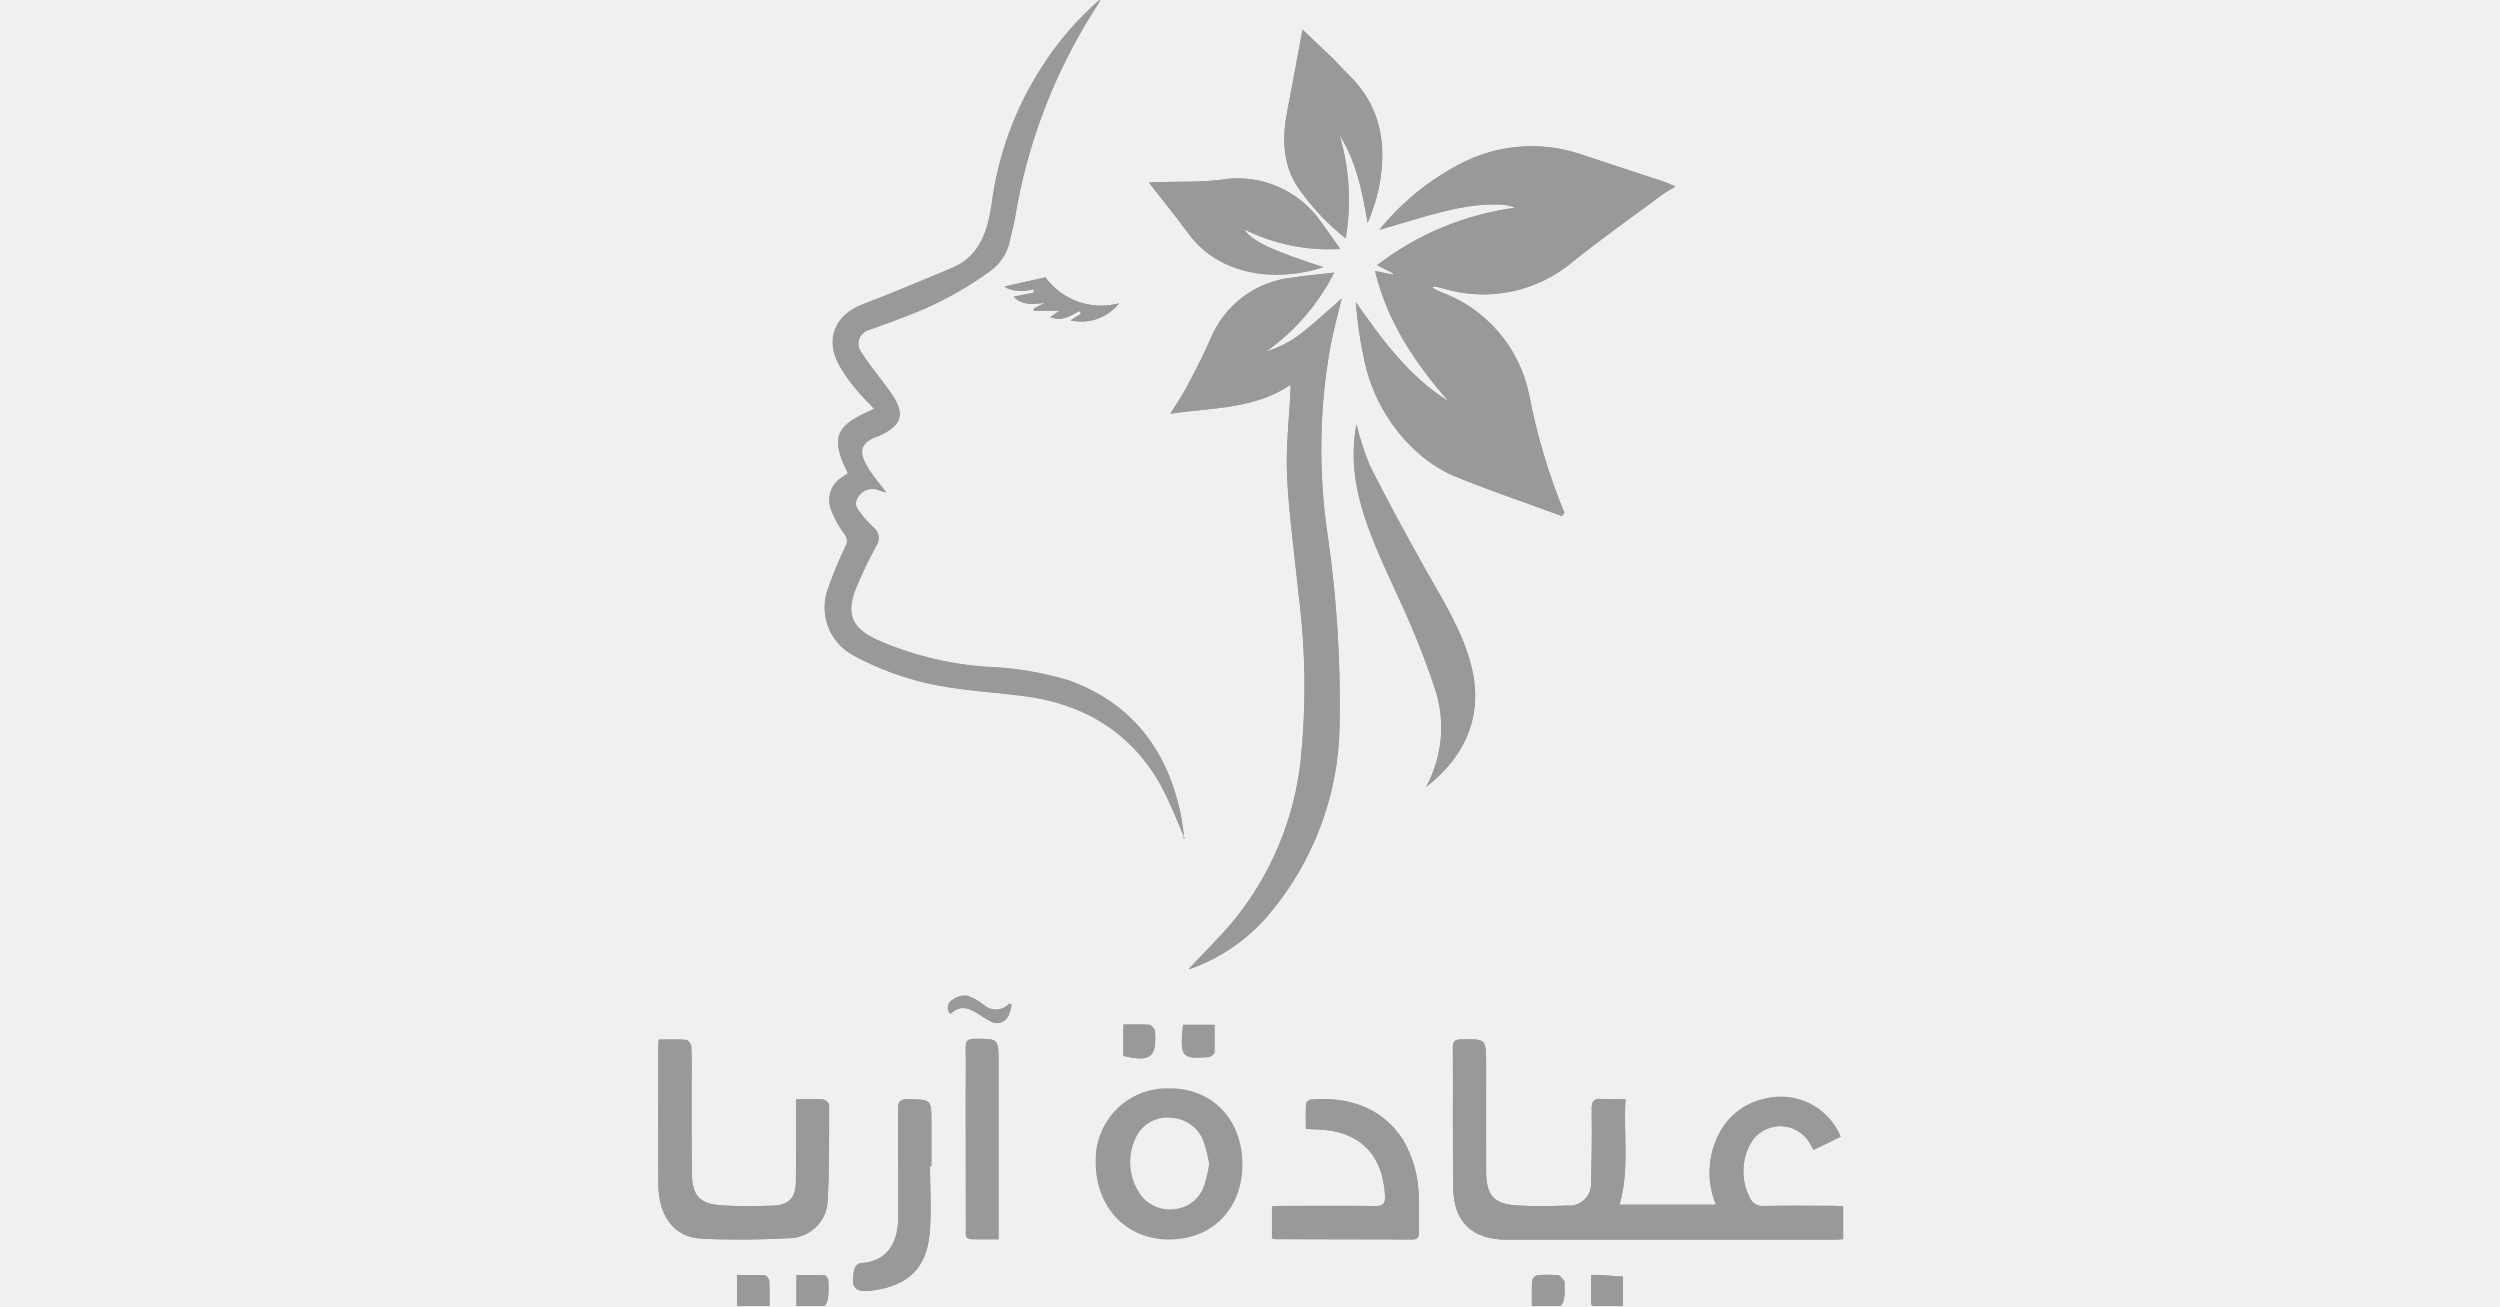
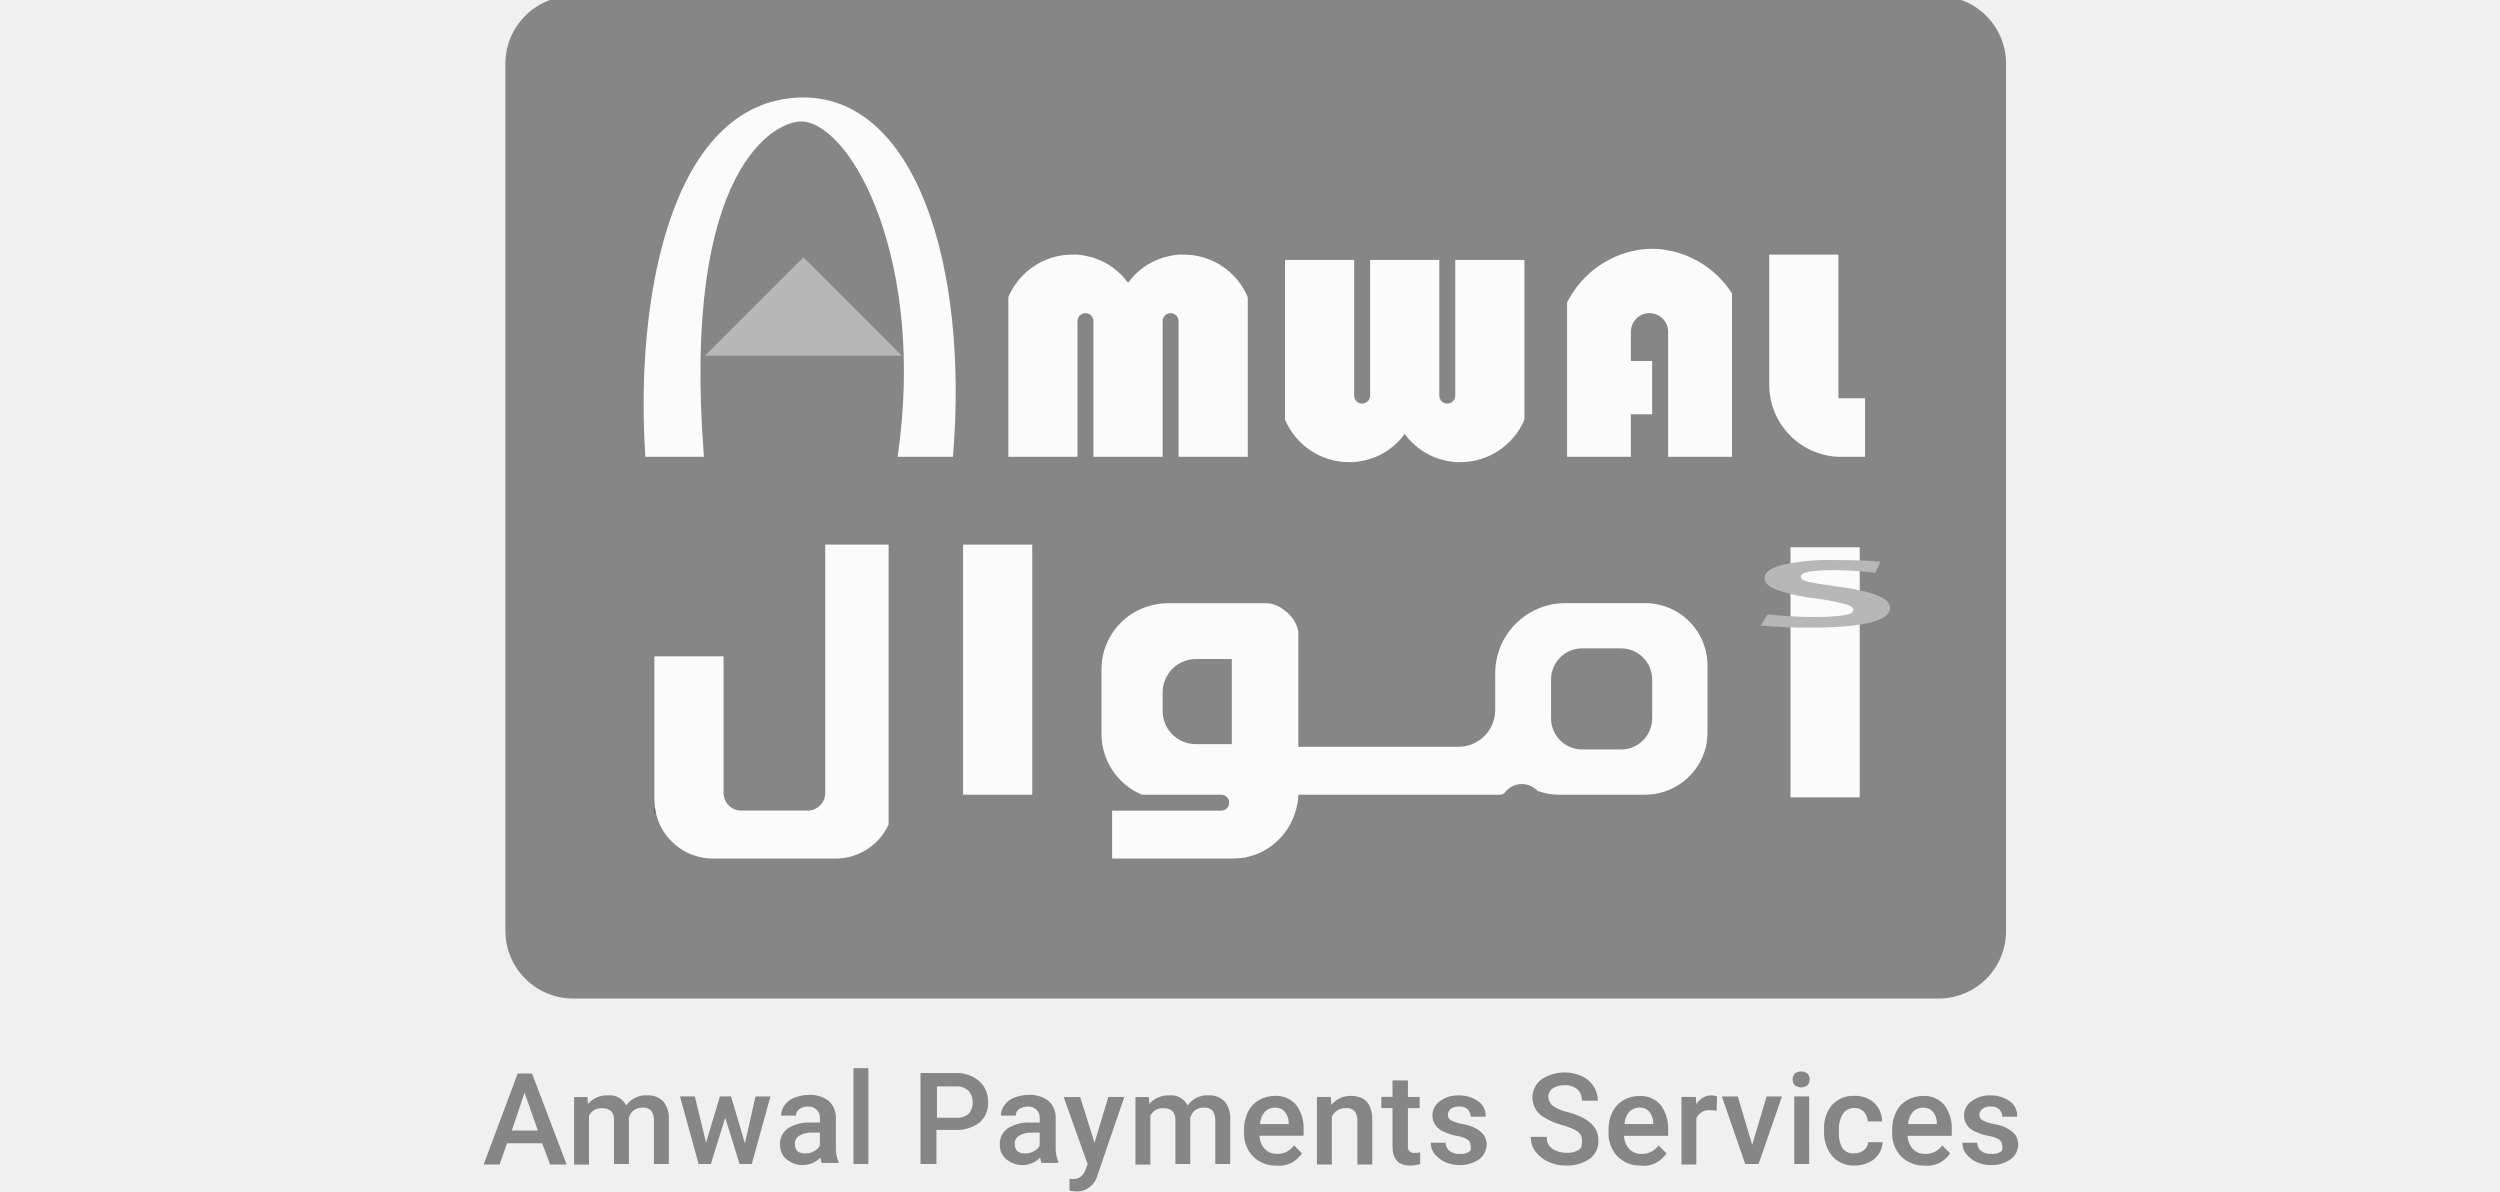
- <svg xmlns="http://www.w3.org/2000/svg" width="245" height="128" viewBox="0 0 245 128">
+ <svg xmlns="http://www.w3.org/2000/svg" width="300" height="143" viewBox="0 0 300 143">
  <defs>
    <clipPath id="clip-path">
-       <rect id="Rectangle_235" data-name="Rectangle 235" width="245" height="128" transform="translate(-0.445 0.133)" fill="#7c7c7c" />
+       <rect id="Rectangle_235" data-name="Rectangle 235" width="300" height="143" transform="translate(110 1440)" fill="#ccc" />
+     </clipPath>
+     <clipPath id="clip-path-2">
+       <rect id="Rectangle_241" data-name="Rectangle 241" width="273.711" height="143" transform="translate(-0.544 0.483)" fill="#ccc" />
    </clipPath>
  </defs>
-   <g id="Mask_Group_1" data-name="Mask Group 1" transform="translate(0.445 -0.133)" opacity="0.7" clip-path="url(#clip-path)">
-     <g id="Arya-logo" transform="translate(64.049 0)">
-       <g id="Group_363" data-name="Group 363" transform="translate(0 0)">
-         <path id="Path_1107" data-name="Path 1107" d="M106.025,54.416c.07-.1.155-.211.225-.309a57.984,57.984,0,0,1-3.444-11.541,13.628,13.628,0,0,0-8.87-10.177,5.131,5.131,0,0,1-.633-.365c.127-.056.169-.1.211-.1a6.856,6.856,0,0,1,.773.169,13.591,13.591,0,0,0,12.9-2.685c2.825-2.249,5.763-4.33,8.659-6.48.365-.267.773-.478,1.293-.8-.492-.211-.843-.38-1.195-.492q-4.048-1.349-8.1-2.671A15.057,15.057,0,0,0,95.89,19.99a25.14,25.14,0,0,0-7.759,6.382c2.221-.647,4.358-1.321,6.522-1.856,2.882-.717,5.9-.829,6.761-.3a28.283,28.283,0,0,0-13.509,5.623c.576.3,1.082.548,1.588.8-.014.042-.042.084-.056.127l-1.729-.365c1.209,5.032,3.95,9.039,7.2,12.778-3.894-2.432-6.508-6.016-9.081-9.713a38.3,38.3,0,0,0,.773,5.412,16.754,16.754,0,0,0,4.976,9.039A13.492,13.492,0,0,0,95.3,50.437C98.842,51.885,102.454,53.108,106.025,54.416ZM79.443,41.553v.506c-.127,2.84-.478,5.679-.337,8.49.2,3.922.759,7.83,1.153,11.752a70.4,70.4,0,0,1,.169,16.137,29.98,29.98,0,0,1-6.536,15.589c-1.392,1.687-2.966,3.219-4.442,4.793a5.351,5.351,0,0,0,.59-.183,17.928,17.928,0,0,0,7.127-5,29.257,29.257,0,0,0,7.085-18.808,114.284,114.284,0,0,0-1.181-18.6,57.165,57.165,0,0,1,.3-18.569c.309-1.532.717-3.036,1.082-4.569-1.167,1.026-2.291,2.066-3.472,3.022a10.633,10.633,0,0,1-3.922,2.165,20.988,20.988,0,0,0,6.663-7.731c-1.476.183-2.8.3-4.091.492a9.782,9.782,0,0,0-8.012,5.974c-.7,1.6-1.5,3.149-2.319,4.7-.436.843-1,1.631-1.631,2.671C71.8,43.76,75.859,43.971,79.443,41.553ZM69.055,86c-.042.014-.07.028-.112.042a3.387,3.387,0,0,0,0-.534c-.127-.787-.225-1.588-.394-2.362-1.406-6.087-4.836-10.444-10.8-12.623a31.7,31.7,0,0,0-8.125-1.349,32,32,0,0,1-10.81-2.685c-2.39-1.125-2.966-2.53-2.01-4.976.562-1.42,1.279-2.8,1.982-4.161a1.335,1.335,0,0,0-.211-1.827,9.54,9.54,0,0,1-1.1-1.167c-.38-.52-.956-1.04-.45-1.813a1.636,1.636,0,0,1,2.094-.661c.169.056.337.1.689.2-.633-.829-1.195-1.448-1.631-2.137-.886-1.364-1.406-2.685.886-3.4a1.65,1.65,0,0,0,.155-.07c2.137-1.026,2.432-2.094,1.1-4.062-.38-.562-.815-1.1-1.223-1.645-.576-.787-1.195-1.546-1.715-2.376a1.407,1.407,0,0,1,.8-2.263c1-.38,2.01-.7,2.994-1.11a34.158,34.158,0,0,0,8.842-4.667,4.85,4.85,0,0,0,1.884-2.91c.141-.731.365-1.434.492-2.165A54.249,54.249,0,0,1,60.213,4.752c.112-.169.225-.337.337-.52s.2-.351.281-.52a30.59,30.59,0,0,0-5.848,6.79,32.47,32.47,0,0,0-4.85,13.326c-.422,2.825-1.237,5.314-4.231,6.4-.141.056-.267.127-.408.183-2.657,1.082-5.285,2.221-7.97,3.233-2.8,1.054-3.781,3.514-2.263,6.1a15.744,15.744,0,0,0,1.476,2.109c.576.717,1.251,1.364,1.884,2.052-3.36,1.476-4.569,2.418-2.572,6.3-.183.127-.365.267-.562.394a2.6,2.6,0,0,0-1.125,3.093,9.29,9.29,0,0,0,1.335,2.46,1.038,1.038,0,0,1,.1,1.251A38.157,38.157,0,0,0,34.138,61.4a5.316,5.316,0,0,0,2.46,6.663,28.512,28.512,0,0,0,5.468,2.249c3.641,1.125,7.45,1.251,11.2,1.715C59,72.76,63.643,75.445,66.6,80.575A55,55,0,0,1,69.055,86Zm43.211,25.556c-.9,0-1.617.042-2.319-.014-.773-.07-1.012.211-1,1,.028,2.362.028,4.737-.07,7.113a2.128,2.128,0,0,1-2.348,2.333c-1.6.056-3.2.084-4.793,0-2.376-.127-3.135-.97-3.135-3.36-.014-3.528,0-7.057,0-10.571,0-2.418,0-2.4-2.46-2.348-.548.014-.8.141-.8.745.028,4.625-.028,9.249.042,13.86.056,3.317,1.9,5.018,5.229,5.018h31.994c.323,0,.633-.028.984-.042v-3.233c-.351-.014-.675-.042-.984-.042-2.249,0-4.5-.028-6.747.014a1.39,1.39,0,0,1-1.462-.9,5.649,5.649,0,0,1,.112-5.215,3.345,3.345,0,0,1,5.791-.07c.127.211.253.436.394.689.928-.45,1.8-.872,2.657-1.293a6.644,6.644,0,0,0-11.485-1.026,8.232,8.232,0,0,0-.745,7.689h-9.446C112.688,118.445,112.041,115.043,112.266,111.557Zm-81.277.014v1.082c0,2.305,0,4.625-.028,6.93-.014,1.631-.661,2.362-2.291,2.418-1.659.056-3.317.07-4.976-.028-2.151-.141-2.9-.928-2.924-3.093-.042-2.938-.028-5.862-.028-8.8,0-1.209.028-2.432-.028-3.641-.014-.253-.309-.675-.506-.689-.872-.07-1.757-.028-2.685-.028-.028.3-.056.492-.056.689,0,4.5-.028,9,.014,13.509.028,3.135,1.56,5.173,4.217,5.314,2.868.141,5.749.1,8.6-.042a3.828,3.828,0,0,0,3.781-3.781c.169-3.064.127-6.157.141-9.235a.8.8,0,0,0-.52-.576C32.858,111.529,32,111.571,30.989,111.571ZM84.237,17.08c1.659,2.615,2.235,5.567,2.755,8.589a18.066,18.066,0,0,0,1.082-3.331c.886-4.287.239-8.181-3.107-11.344-.52-.492-.97-1.04-1.476-1.532-.97-.928-1.954-1.856-2.882-2.727-.506,2.685-.956,5.257-1.462,7.83-.534,2.7-.548,5.3,1.054,7.689a23.283,23.283,0,0,0,4.639,4.934A22.238,22.238,0,0,0,84.237,17.08Zm8.476,63.889c3.936-3.05,5.665-7.141,4.428-11.934-.886-3.43-2.783-6.382-4.484-9.418-1.884-3.346-3.711-6.719-5.44-10.149A26.986,26.986,0,0,1,85.9,45.405a16.626,16.626,0,0,0,.084,6.354c.8,3.95,2.643,7.506,4.273,11.147a80.737,80.737,0,0,1,3.275,8.223A12.184,12.184,0,0,1,92.713,80.969ZM84.307,28.241c-.661-.942-1.223-1.729-1.785-2.516a9.94,9.94,0,0,0-9.966-4.259c-2.08.253-4.189.155-6.283.225-.155,0-.323.014-.717.042,1.364,1.757,2.643,3.317,3.852,4.962,3.078,4.2,8.617,4.836,13.256,3.331-5.075-1.645-7.043-2.558-7.745-3.7A18.513,18.513,0,0,0,84.307,28.241Zm-6.691,96.951a1.531,1.531,0,0,0,.351.1c4.47.014,8.94.014,13.41.028.52,0,.661-.239.647-.7-.028-1.1.028-2.193-.014-3.289a11.3,11.3,0,0,0-1.532-5.763c-2.207-3.4-5.721-4.245-9.095-3.95-.155.014-.422.267-.422.422-.042.787-.014,1.588-.014,2.446.436.028.787.042,1.125.056,4.091.112,6.41,2.4,6.635,6.466.042.759-.141,1.054-.956,1.04-3.05-.042-6.1-.014-9.151-.014-.309,0-.619.028-.97.056C77.616,123.154,77.616,124.152,77.616,125.192ZM44.1,118.15h.141v-4.344c0-2.221,0-2.179-2.235-2.235-.857-.028-1.04.281-1.04,1.054.028,3.458,0,6.93.028,10.388.014,2.277-.8,4.456-3.669,4.625a.8.8,0,0,0-.6.464c-.478,2.024-.014,2.5,2.024,2.179,3.247-.52,4.99-2.179,5.314-5.468C44.273,122.592,44.1,120.357,44.1,118.15Zm6.719,7.141V108c0-2.39,0-2.362-2.362-2.362-.689,0-.857.253-.857.886.028,1.6,0,3.191,0,4.793,0,4.344,0,8.7.014,13.045,0,.394-.127.9.52.914C49,125.319,49.839,125.291,50.823,125.291Zm5.06-90.372c1.153.464,2-.112,2.854-.59.056.084.112.169.183.267-.337.211-.675.422-1.04.647a4.744,4.744,0,0,0,4.765-1.673,6.781,6.781,0,0,1-7.225-2.544c-1.49.337-2.783.619-4.034.9.8.6,1.841.408,2.882.267a2.488,2.488,0,0,0,.014.323c-.647.141-1.293.267-1.968.408.9.9,1.926.731,3.036.6-.365.2-.731.38-1.082.576.014.07.014.127.028.2h2.5C56.46,34.525,56.235,34.68,55.884,34.919ZM28.374,132c0-.928.028-1.743-.014-2.572-.014-.211-.253-.59-.408-.6-.9-.056-1.8-.028-2.741-.028v3.191C26.252,132,27.236,132,28.374,132Zm80.518-3.177c0,.97-.014,1.884.014,2.783,0,.155.267.408.422.422.872.042,1.743.014,2.685.014v-3.093l-2.418-.169C109.413,128.777,109.244,128.8,108.892,128.819ZM31.017,128.8v3.135c2.825.52,3.261.169,3.121-2.46,0-.084.028-.2-.014-.267-.1-.155-.239-.394-.365-.394C32.858,128.791,31.959,128.8,31.017,128.8Zm72.07,3.121c2.938.506,3.3.211,3.191-2.376,0-.056.028-.141-.014-.169-.2-.2-.38-.52-.6-.548a9.878,9.878,0,0,0-2.038-.014.735.735,0,0,0-.52.492C103.059,130.182,103.087,131.068,103.087,131.925ZM63.053,104.247v3.078c2.671.633,3.3.127,3.093-2.46,0-.028.014-.07,0-.084-.169-.183-.337-.492-.534-.506C64.782,104.205,63.952,104.247,63.053,104.247Zm5.848.028c-.323,3.149-.141,3.374,2.46,3.163.056,0,.141.014.169-.014.155-.127.436-.267.436-.422.042-.9.014-1.8.014-2.727Zm-22.8-1.054c1.012-1.026,1.968-.52,2.924.112a7.063,7.063,0,0,0,1.223.7,1.205,1.205,0,0,0,1.518-.6,4.034,4.034,0,0,0,.337-1.125c-.084-.028-.169-.07-.253-.1a1.746,1.746,0,0,1-2.488.112,4.944,4.944,0,0,0-1.617-.886,2.027,2.027,0,0,0-1.406.38A.876.876,0,0,0,46.1,103.221Z" transform="translate(-17.457 -3.712)" fill="#7c7c7c" />
-         <path id="Path_1108" data-name="Path 1108" d="M102.6,53.692c-3.57-1.321-7.183-2.53-10.7-3.992a13.492,13.492,0,0,1-3.725-2.516A16.7,16.7,0,0,1,83.2,38.145a38.011,38.011,0,0,1-.773-5.412c2.586,3.7,5.187,7.281,9.081,9.713-3.247-3.739-6-7.759-7.2-12.778l1.729.365c.014-.042.042-.084.056-.127-.506-.253-1.012-.506-1.588-.8a28.283,28.283,0,0,1,13.509-5.623c-.857-.548-3.88-.422-6.761.3-2.165.534-4.3,1.223-6.522,1.856a24.785,24.785,0,0,1,7.759-6.382,15.057,15.057,0,0,1,11.962-1.026q4.048,1.328,8.1,2.671c.351.112.7.281,1.195.492-.52.323-.928.52-1.293.8-2.9,2.151-5.848,4.231-8.659,6.48a13.6,13.6,0,0,1-12.9,2.685c-.253-.07-.52-.112-.773-.169-.042-.014-.1.042-.211.1a5.13,5.13,0,0,0,.633.365,13.628,13.628,0,0,1,8.87,10.177,60.2,60.2,0,0,0,3.444,11.541C102.754,53.481,102.67,53.593,102.6,53.692Z" transform="translate(-14.032 -2.988)" fill="#747474" />
-         <path id="Path_1109" data-name="Path 1109" d="M76.929,40.209c-3.585,2.418-7.647,2.221-11.794,2.84.633-1.04,1.181-1.827,1.631-2.671.815-1.546,1.617-3.107,2.319-4.7A9.744,9.744,0,0,1,77.1,29.708c1.307-.2,2.615-.323,4.091-.492a21.1,21.1,0,0,1-6.663,7.731,10.524,10.524,0,0,0,3.922-2.165c1.181-.956,2.305-2,3.472-3.022-.365,1.532-.787,3.036-1.082,4.569a57.559,57.559,0,0,0-.3,18.569,114.288,114.288,0,0,1,1.181,18.6A29.411,29.411,0,0,1,74.638,92.3a17.928,17.928,0,0,1-7.127,5,5.353,5.353,0,0,1-.59.183C68.4,95.9,69.971,94.37,71.363,92.7A30.028,30.028,0,0,0,77.9,77.108a70.417,70.417,0,0,0-.169-16.137c-.394-3.922-.956-7.83-1.153-11.752-.141-2.825.211-5.665.337-8.49A4.708,4.708,0,0,0,76.929,40.209Z" transform="translate(-14.943 -2.367)" fill="#747474" />
-         <path id="Path_1110" data-name="Path 1110" d="M68.235,86c-.8-1.8-1.462-3.683-2.432-5.384C62.851,75.5,58.227,72.8,52.477,72.069c-3.753-.478-7.563-.6-11.2-1.715A27.791,27.791,0,0,1,35.806,68.1a5.33,5.33,0,0,1-2.46-6.663A36.952,36.952,0,0,1,35,57.436a1.04,1.04,0,0,0-.1-1.251,10.439,10.439,0,0,1-1.335-2.46A2.618,2.618,0,0,1,34.7,50.632c.183-.127.38-.267.562-.394-2.01-3.866-.787-4.822,2.572-6.3-.647-.689-1.307-1.335-1.884-2.052A17.145,17.145,0,0,1,34.47,39.78c-1.5-2.586-.534-5.046,2.263-6.1,2.685-1.012,5.314-2.151,7.97-3.233.141-.056.267-.141.408-.183,2.994-1.082,3.809-3.57,4.231-6.4a32.47,32.47,0,0,1,4.85-13.326,29.923,29.923,0,0,1,5.848-6.79c-.1.169-.183.351-.281.52s-.225.351-.337.52a54.249,54.249,0,0,0-7.816,20.523c-.127.731-.351,1.434-.492,2.165a4.872,4.872,0,0,1-1.884,2.91,35.037,35.037,0,0,1-8.842,4.667c-.984.408-2,.731-2.994,1.11a1.407,1.407,0,0,0-.8,2.263c.52.829,1.139,1.588,1.715,2.376.408.548.829,1.082,1.223,1.645,1.335,1.954,1.04,3.036-1.1,4.062a.753.753,0,0,1-.155.07c-2.291.717-1.771,2.038-.886,3.4.45.689,1,1.321,1.631,2.137-.365-.1-.534-.141-.689-.2a1.631,1.631,0,0,0-2.094.661c-.52.773.056,1.279.45,1.813a8.566,8.566,0,0,0,1.1,1.167A1.335,1.335,0,0,1,38,57.393a41.723,41.723,0,0,0-1.982,4.161c-.956,2.446-.38,3.852,2.01,4.976a32.247,32.247,0,0,0,10.81,2.685,31.9,31.9,0,0,1,8.125,1.349c5.96,2.179,9.4,6.536,10.8,12.623.183.773.281,1.574.394,2.362a3.387,3.387,0,0,1,0,.534A.125.125,0,0,1,68.235,86Z" transform="translate(-16.637 -3.71)" fill="#747474" />
-         <path id="Path_1111" data-name="Path 1111" d="M108.366,106.449c-.239,3.486.408,6.9-.59,10.346h9.446a8.24,8.24,0,0,1,.745-7.689,6.4,6.4,0,0,1,3.95-2.671,6.313,6.313,0,0,1,7.535,3.7c-.857.422-1.729.843-2.657,1.293-.141-.253-.267-.464-.394-.689a3.345,3.345,0,0,0-5.791.07,5.649,5.649,0,0,0-.112,5.215,1.386,1.386,0,0,0,1.462.9c2.249-.042,4.5-.028,6.747-.014.323,0,.633.028.984.042v3.233c-.351.014-.675.042-.984.042H96.712c-3.346,0-5.187-1.7-5.229-5.018-.07-4.625-.014-9.235-.042-13.86,0-.6.253-.731.8-.745,2.446-.056,2.446-.07,2.46,2.348V113.52c0,2.39.759,3.233,3.135,3.36,1.588.084,3.2.07,4.793,0a2.128,2.128,0,0,0,2.348-2.333c.084-2.362.1-4.737.07-7.113-.014-.787.225-1.054,1-1C106.763,106.492,107.466,106.449,108.366,106.449Z" transform="translate(-13.556 1.395)" fill="#747474" />
-         <path id="Path_1112" data-name="Path 1112" d="M30.989,106.463c1.012,0,1.87-.042,2.713.028a.772.772,0,0,1,.52.576c-.014,3.078.028,6.157-.141,9.235a3.828,3.828,0,0,1-3.781,3.781c-2.868.141-5.749.183-8.6.042-2.657-.127-4.189-2.179-4.217-5.314-.042-4.5-.014-9-.014-13.509,0-.2.028-.394.056-.689.928,0,1.813-.042,2.685.028.2.014.492.45.506.689.056,1.209.028,2.432.028,3.641,0,2.938-.014,5.862.028,8.8.028,2.165.773,2.952,2.924,3.093,1.659.1,3.317.084,4.976.028,1.631-.056,2.277-.773,2.291-2.418.028-2.305.014-4.625.028-6.93Z" transform="translate(-17.457 1.396)" fill="#747474" />
-         <path id="Path_1113" data-name="Path 1113" d="M81.163,16.928a22.336,22.336,0,0,1,.6,10.135,23.283,23.283,0,0,1-4.639-4.934c-1.6-2.4-1.588-5-1.054-7.689.506-2.572.97-5.159,1.462-7.83.928.886,1.912,1.8,2.882,2.727.506.492.97,1.04,1.476,1.532C85.24,14.018,85.872,17.911,85,22.213a20.92,20.92,0,0,1-1.082,3.331C83.4,22.494,82.822,19.542,81.163,16.928Z" transform="translate(-14.384 -3.559)" fill="#747474" />
-         <path id="Path_1114" data-name="Path 1114" d="M72.572,112.577c.014,4.344-2.9,7.366-7.127,7.394s-7.225-3.107-7.253-7.52a7.006,7.006,0,0,1,7.169-7.3C69.592,105.112,72.558,108.177,72.572,112.577Zm-3.261-.014a15.586,15.586,0,0,0-.52-2.123,3.553,3.553,0,0,0-3.135-2.39,3.415,3.415,0,0,0-3.388,1.659,5.546,5.546,0,0,0,.267,5.791,3.553,3.553,0,0,0,3.486,1.476,3.369,3.369,0,0,0,2.825-2.39A13.807,13.807,0,0,0,69.311,112.562Z" transform="translate(-15.309 1.636)" fill="#747474" />
-         <path id="Path_1115" data-name="Path 1115" d="M89.3,78.88a12.1,12.1,0,0,0,.8-9.826,81.406,81.406,0,0,0-3.275-8.223c-1.631-3.641-3.472-7.2-4.273-11.147a16.626,16.626,0,0,1-.084-6.354,26.984,26.984,0,0,0,1.321,4.062c1.729,3.43,3.556,6.8,5.44,10.149,1.715,3.036,3.6,5.988,4.484,9.418C94.964,71.725,93.249,75.83,89.3,78.88Z" transform="translate(-14.043 -1.623)" fill="#747474" />
-         <path id="Path_1116" data-name="Path 1116" d="M81.9,27.358a18.566,18.566,0,0,1-9.4-1.912c.7,1.139,2.671,2.052,7.745,3.7-4.625,1.5-10.177.872-13.256-3.331-1.195-1.645-2.488-3.2-3.852-4.962.394-.028.562-.042.717-.042,2.094-.07,4.217.028,6.283-.225A9.965,9.965,0,0,1,80.1,24.841C80.69,25.629,81.238,26.416,81.9,27.358Z" transform="translate(-15.049 -2.828)" fill="#747474" />
-         <path id="Path_1117" data-name="Path 1117" d="M74.6,119.792v-3.121c.351-.014.661-.056.97-.056,3.05,0,6.1-.028,9.151.014.815.014,1-.281.956-1.04-.225-4.062-2.558-6.34-6.635-6.466-.351-.014-.689-.028-1.125-.056,0-.872-.028-1.659.014-2.446a.634.634,0,0,1,.422-.422c3.388-.3,6.9.548,9.095,3.95a11.342,11.342,0,0,1,1.532,5.763c.056,1.1,0,2.193.014,3.289.014.464-.127.717-.647.7-4.47-.014-8.94-.014-13.41-.028C74.87,119.89,74.786,119.848,74.6,119.792Z" transform="translate(-14.444 1.688)" fill="#747474" />
-         <path id="Path_1118" data-name="Path 1118" d="M43.148,112.749c0,2.221.169,4.456-.042,6.649-.323,3.289-2.066,4.948-5.314,5.468-2.038.323-2.5-.155-2.024-2.179a.827.827,0,0,1,.6-.464c2.868-.169,3.683-2.348,3.669-4.625-.028-3.458,0-6.93-.028-10.388-.014-.787.183-1.082,1.04-1.054,2.235.07,2.235.014,2.235,2.235v4.344A.527.527,0,0,1,43.148,112.749Z" transform="translate(-16.501 1.689)" fill="#747474" />
-         <path id="Path_1119" data-name="Path 1119" d="M49.313,120.185c-.984,0-1.827.014-2.685,0-.647-.014-.52-.52-.52-.914-.014-4.344-.014-8.7-.014-13.045,0-1.6.028-3.191,0-4.793-.014-.633.169-.886.857-.886,2.362,0,2.362-.028,2.362,2.362v15.182C49.313,118.723,49.313,119.384,49.313,120.185Z" transform="translate(-15.947 1.393)" fill="#747474" />
-         <path id="Path_1120" data-name="Path 1120" d="M54.185,33.551c.337-.239.576-.394.9-.619h-2.5c-.014-.07-.014-.127-.028-.2.365-.2.731-.38,1.082-.576-1.1.127-2.137.3-3.036-.6.675-.141,1.321-.281,1.968-.408a2.488,2.488,0,0,0-.014-.323,3.729,3.729,0,0,1-2.882-.267c1.251-.281,2.544-.562,4.034-.9A6.79,6.79,0,0,0,60.933,32.2a4.754,4.754,0,0,1-4.765,1.673c.365-.225.7-.436,1.04-.647-.056-.084-.112-.169-.183-.267C56.181,33.438,55.338,34.015,54.185,33.551Z" transform="translate(-15.758 -2.344)" fill="#747474" />
-         <path id="Path_1121" data-name="Path 1121" d="M27.987,125.731H24.81V122.54c.942,0,1.841-.028,2.741.028.155.014.408.38.408.6C28.015,123.988,27.987,124.818,27.987,125.731Z" transform="translate(-17.069 2.552)" fill="#747474" />
-         <path id="Path_1122" data-name="Path 1122" d="M104.313,122.555c.351-.014.52-.042.7-.028l2.418.169v3.093c-.928,0-1.813.014-2.685-.014a.634.634,0,0,1-.422-.422C104.3,124.439,104.313,123.525,104.313,122.555Z" transform="translate(-12.878 2.552)" fill="#747474" />
-         <path id="Path_1123" data-name="Path 1123" d="M30.338,122.54c.928,0,1.841-.014,2.741.014.127,0,.253.239.365.394.042.056.014.169.014.267.141,2.629-.3,2.98-3.121,2.46C30.338,124.677,30.338,123.665,30.338,122.54Z" transform="translate(-16.778 2.553)" fill="#747474" />
-         <path id="Path_1124" data-name="Path 1124" d="M98.8,125.662c0-.857-.028-1.743.028-2.615a.735.735,0,0,1,.52-.492,10.968,10.968,0,0,1,2.038.014c.225.028.408.351.6.548.028.028,0,.112.014.169C102.1,125.873,101.723,126.168,98.8,125.662Z" transform="translate(-13.169 2.551)" fill="#747474" />
-         <path id="Path_1125" data-name="Path 1125" d="M60.769,99.213c.9,0,1.743-.028,2.558.028.183.014.351.323.534.506.014.014,0,.056,0,.084.211,2.586-.422,3.093-3.093,2.46Z" transform="translate(-15.173 1.323)" fill="#747474" />
-         <path id="Path_1126" data-name="Path 1126" d="M66.33,99.239h3.093c0,.928.014,1.827-.014,2.727,0,.141-.281.281-.436.422-.042.028-.112.014-.169.014C66.189,102.613,66.007,102.388,66.33,99.239Z" transform="translate(-14.887 1.324)" fill="#747474" />
-         <path id="Path_1127" data-name="Path 1127" d="M44.678,98.329a.892.892,0,0,1,.239-1.42,2.009,2.009,0,0,1,1.406-.38,4.944,4.944,0,0,1,1.617.886,1.745,1.745,0,0,0,2.488-.112c.084.028.169.07.253.1a4.034,4.034,0,0,1-.337,1.125,1.205,1.205,0,0,1-1.518.6,6.257,6.257,0,0,1-1.223-.7C46.646,97.809,45.7,97.3,44.678,98.329Z" transform="translate(-16.035 1.18)" fill="#747474" />
+   <g id="Mask_Group_1" data-name="Mask Group 1" transform="translate(-110 -1440)" clip-path="url(#clip-path)">
+     <g id="Mask_Group_7" data-name="Mask Group 7" transform="translate(123.688 1439.518)" opacity="0.7" clip-path="url(#clip-path-2)">
+       <g id="Amwal" transform="translate(44.347)">
+         <path id="Path_1290" data-name="Path 1290" d="M178.938,132.071H15.082a8.121,8.121,0,0,1-8.11-8.11V19.877a8.121,8.121,0,0,1,8.11-8.11H178.938a8.121,8.121,0,0,1,8.11,8.11V123.961a8.081,8.081,0,0,1-8.11,8.11Z" transform="translate(-4.357 -11.767)" fill="#595959" />
+         <path id="Path_1291" data-name="Path 1291" d="M59.848,66.456H53.206c3.384-23.307-5.3-39.59-11.3-40.229-3.193-.32-14.687,5.427-11.941,40.229H22.939c-1.277-18.9,3-42.4,18.326-43.107C55.314,22.716,61.763,43.469,59.848,66.456Z" transform="translate(-3.527 -11.157)" fill="#fff" />
+         <path id="Path_1292" data-name="Path 1292" d="M41.535,41.55,29.717,53.364H53.349Z" transform="translate(-3.158 -10.198)" fill="#9e9e9e" />
+         <path id="Path_1293" data-name="Path 1293" d="M93.032,46.355V65.512h-8.3V49.229a.958.958,0,1,0-1.916,0V65.512h-8.3V49.229a.958.958,0,0,0-1.916,0V65.512H64.3V46.355a8.331,8.331,0,0,1,7.663-5.109H72.6a10.182,10.182,0,0,1,1.916.383,8.167,8.167,0,0,1,4.15,3,8.165,8.165,0,0,1,4.15-3,10.182,10.182,0,0,1,1.916-.383h.639a8.331,8.331,0,0,1,7.658,5.109Z" transform="translate(-1.335 -10.213)" fill="#fff" />
+         <path id="Path_1294" data-name="Path 1294" d="M95.838,61.01V41.853h8.3V58.136a.958.958,0,0,0,1.916,0V41.853h8.3V58.136a.958.958,0,1,0,1.916,0V41.853h8.3V61.01a8.331,8.331,0,0,1-7.663,5.109h-.639a10.181,10.181,0,0,1-1.916-.383,8.166,8.166,0,0,1-4.15-3,8.166,8.166,0,0,1-4.15,3,10.181,10.181,0,0,1-1.916.383H103.5a8.331,8.331,0,0,1-7.661-5.109Z" transform="translate(0.327 -10.181)" fill="#fff" />
+         <path id="Path_1295" data-name="Path 1295" d="M147.782,45.943v19.6h-7.663V50.542a2.234,2.234,0,0,0-4.469,0v3.512H138.2V60.44H135.65v5.109h-7.663V47.034a11.752,11.752,0,0,1,7.663-6.13,11.19,11.19,0,0,1,2.554-.32,9.745,9.745,0,0,1,1.916.191,11.574,11.574,0,0,1,7.662,5.168Z" transform="translate(2.022 -10.248)" fill="#fff" />
+         <line id="Line_188" data-name="Line 188" transform="translate(162.575 55.299)" fill="#fff" />
+         <path id="Path_1296" data-name="Path 1296" d="M159.242,64.3Z" transform="translate(3.653 -8.998)" fill="#fff" />
+         <path id="Path_1297" data-name="Path 1297" d="M162.531,58.488v7.024h-3.193a8.647,8.647,0,0,1-8.3-8.62V41.251h8.3V58.488Z" transform="translate(3.238 -10.213)" fill="#fff" />
+         <line id="Line_189" data-name="Line 189" x1="0.127" transform="translate(20.497 97.763)" fill="none" stroke="#000" stroke-miterlimit="10" stroke-width="0.642" />
+         <path id="Path_1298" data-name="Path 1298" d="M52.061,74.305v33.588a7,7,0,0,1-6.386,4.087H30.984a7,7,0,0,1-6.9-5.747,8.653,8.653,0,0,1-.127-1.277V87.715h8.3v16.407a2.123,2.123,0,0,0,2.107,2.107H42.35a2.123,2.123,0,0,0,2.107-2.107V74.305Z" transform="translate(-3.462 -8.471)" fill="#fff" />
+         <rect id="Rectangle_242" data-name="Rectangle 242" width="8.301" height="30.012" transform="translate(57.534 65.835)" fill="#fff" />
+         <rect id="Rectangle_243" data-name="Rectangle 243" width="8.301" height="30.012" transform="translate(156.829 66.154)" fill="#fff" />
+         <path id="Path_1299" data-name="Path 1299" d="M140.108,80.977h-9.514a8.421,8.421,0,0,0-8.429,8.429v4.406a4.415,4.415,0,0,1-4.406,4.406H98.536V84.366A3.946,3.946,0,0,0,97,81.939h0a3.813,3.813,0,0,0-2.234-.957H82.9a8.552,8.552,0,0,0-3.128.639,7.922,7.922,0,0,0-4.853,7.343v7.663a7.922,7.922,0,0,0,4.853,7.339h9.514a.958.958,0,1,1,0,1.916H76.192v5.747H90.559a12.442,12.442,0,0,0,1.6-.127,7.893,7.893,0,0,0,6.066-5.619,6.688,6.688,0,0,0,.314-1.916h24.2a.782.782,0,0,0,.639-.32,2.482,2.482,0,0,1,1.98-.957h.191a2.761,2.761,0,0,1,1.724.83h0a7.836,7.836,0,0,0,2.49.447h10.344a7.537,7.537,0,0,0,7.343-5.747,8.67,8.67,0,0,0,.191-1.852v-7.79a7.485,7.485,0,0,0-7.532-7.6ZM90.556,97.9H86.214a3.979,3.979,0,0,1-3.959-3.959V91.705a4.006,4.006,0,0,1,4.022-4.022h4.279ZM141,94.771a3.734,3.734,0,0,1-3.767,3.767h-4.6a3.734,3.734,0,0,1-3.767-3.767v-4.6a3.734,3.734,0,0,1,3.767-3.767h4.6A3.734,3.734,0,0,1,141,90.173Z" transform="translate(-0.775 -8.119)" fill="#fff" />
+         <g id="Group_371" data-name="Group 371" transform="translate(153.252 67.687)">
+           <path id="Path_1300" data-name="Path 1300" d="M165.583,81.812c0,1.533-3.193,2.363-9.514,2.363a58.649,58.649,0,0,1-6-.256l.83-1.341a50.977,50.977,0,0,0,5.173.32,27.473,27.473,0,0,0,3.9-.191c.766-.127,1.213-.32,1.213-.639s-.383-.574-1.15-.766a30.072,30.072,0,0,0-3.9-.7,19.567,19.567,0,0,1-3.959-.894c-1.086-.383-1.66-.894-1.66-1.469,0-.7.7-1.213,2.171-1.6a25.706,25.706,0,0,1,6.194-.574q3.352,0,5.556.191l-.639,1.341a39.761,39.761,0,0,0-4.916-.32q-4.022,0-4.022.766c0,.256.32.511.957.639.511.127,1.724.32,3.512.574a25.042,25.042,0,0,1,4.343.894C164.945,80.6,165.583,81.108,165.583,81.812Z" transform="translate(-150.066 -76.064)" fill="#9e9e9e" />
+         </g>
+         <g id="Group_372" data-name="Group 372" transform="translate(0 128.669)">
+           <path id="Path_1301" data-name="Path 1301" d="M11.513,142.963H7.3L6.4,145.517H4.489L8.576,134.6H10.3l4.15,10.919H12.47Zm-3.64-1.527H11L9.4,136.9Z" transform="translate(-4.489 -133.96)" fill="#595959" />
+           <path id="Path_1302" data-name="Path 1302" d="M16.4,137.277l.064.83a3.031,3.031,0,0,1,2.363-1.022,2.218,2.218,0,0,1,2.234,1.213,2.818,2.818,0,0,1,2.49-1.213,2.458,2.458,0,0,1,1.98.766,3.152,3.152,0,0,1,.639,2.171v5.3H24.379v-5.236a1.9,1.9,0,0,0-.32-1.15,1.315,1.315,0,0,0-1.086-.383,1.766,1.766,0,0,0-1.022.32,1.817,1.817,0,0,0-.574.894v5.556H19.59v-5.3c0-.957-.511-1.4-1.469-1.4a1.651,1.651,0,0,0-1.533.894v5.874H14.8v-8.11h1.6Z" transform="translate(-3.945 -133.829)" fill="#595959" />
+           <path id="Path_1303" data-name="Path 1303" d="M34.662,142.826l1.277-5.619h1.787l-2.234,8.11H34.023L32.3,139.76l-1.724,5.556H29.106l-2.234-8.11h1.788L30,142.762l1.66-5.556H33Z" transform="translate(-3.309 -133.822)" fill="#595959" />
+           <path id="Path_1304" data-name="Path 1304" d="M43.319,145.326a3.185,3.185,0,0,1-.191-.766,3.026,3.026,0,0,1-4.087.191,2.186,2.186,0,0,1-.766-1.724,2.234,2.234,0,0,1,.957-1.98,4.7,4.7,0,0,1,2.746-.7h1.086v-.511a1.348,1.348,0,0,0-.383-1.022,1.4,1.4,0,0,0-1.086-.383,1.766,1.766,0,0,0-1.022.32.911.911,0,0,0-.383.766H38.4a2.075,2.075,0,0,1,.447-1.277,2.431,2.431,0,0,1,1.213-.894,4.875,4.875,0,0,1,1.724-.32,3.653,3.653,0,0,1,2.3.7,2.634,2.634,0,0,1,.894,1.98v3.64a4.146,4.146,0,0,0,.32,1.724v.127h-1.98Zm-1.983-1.277a1.874,1.874,0,0,0,1.022-.256,1.5,1.5,0,0,0,.7-.7v-1.532H42.1a2.585,2.585,0,0,0-1.533.383,1.1,1.1,0,0,0-.511,1.022,1.214,1.214,0,0,0,.32.83A1.428,1.428,0,0,0,41.336,144.049Z" transform="translate(-2.707 -133.832)" fill="#595959" />
+           <path id="Path_1305" data-name="Path 1305" d="M48.433,145.486H46.646V133.992h1.787Z" transform="translate(-2.266 -133.992)" fill="#595959" />
+           <path id="Path_1306" data-name="Path 1306" d="M56.2,141.436v4.022H54.289V134.538h4.15a4.111,4.111,0,0,1,2.873.957,3.24,3.24,0,0,1,1.086,2.49,3.016,3.016,0,0,1-1.022,2.49,4.48,4.48,0,0,1-2.937.894H56.2Zm0-1.533h2.3a2.1,2.1,0,0,0,1.533-.447,1.881,1.881,0,0,0,.511-1.4,1.987,1.987,0,0,0-.511-1.4,2.042,2.042,0,0,0-1.469-.511h-2.3V139.9Z" transform="translate(-1.863 -133.963)" fill="#595959" />
+           <path id="Path_1307" data-name="Path 1307" d="M68.372,145.326a3.184,3.184,0,0,1-.191-.766,3.026,3.026,0,0,1-4.087.191,2.186,2.186,0,0,1-.766-1.724,2.234,2.234,0,0,1,.957-1.98,4.7,4.7,0,0,1,2.746-.7h1.086v-.511a1.348,1.348,0,0,0-.383-1.022,1.4,1.4,0,0,0-1.086-.383,1.766,1.766,0,0,0-1.022.32.911.911,0,0,0-.383.766H63.456a2.075,2.075,0,0,1,.447-1.277,2.431,2.431,0,0,1,1.213-.894,4.875,4.875,0,0,1,1.724-.32,3.653,3.653,0,0,1,2.3.7,2.634,2.634,0,0,1,.894,1.98v3.64a4.146,4.146,0,0,0,.32,1.724v.127H68.372Zm-1.98-1.277a1.874,1.874,0,0,0,1.022-.256,1.5,1.5,0,0,0,.7-.7v-1.532H67.16a2.585,2.585,0,0,0-1.533.383,1.1,1.1,0,0,0-.511,1.022,1.214,1.214,0,0,0,.32.83,1.428,1.428,0,0,0,.955.255Z" transform="translate(-1.386 -133.832)" fill="#595959" />
+           <path id="Path_1308" data-name="Path 1308" d="M74.309,142.759l1.66-5.491h1.916l-3.193,9.323a2.657,2.657,0,0,1-2.49,2.043,5.011,5.011,0,0,1-.894-.127v-1.4h.32a1.509,1.509,0,0,0,1.022-.256,2.123,2.123,0,0,0,.574-.83l.256-.7-2.873-8.044h1.98Z" transform="translate(-1.003 -133.819)" fill="#595959" />
+           <path id="Path_1309" data-name="Path 1309" d="M80.391,137.277l.064.83a3.031,3.031,0,0,1,2.363-1.022,2.218,2.218,0,0,1,2.234,1.213,2.817,2.817,0,0,1,2.49-1.213,2.458,2.458,0,0,1,1.98.766,3.152,3.152,0,0,1,.639,2.171v5.3H88.37v-5.236a1.9,1.9,0,0,0-.32-1.15,1.315,1.315,0,0,0-1.086-.383,1.766,1.766,0,0,0-1.022.32,1.817,1.817,0,0,0-.574.894v5.556H83.58v-5.3c0-.957-.511-1.4-1.469-1.4a1.651,1.651,0,0,0-1.533.894v5.874H78.791v-8.11h1.6Z" transform="translate(-0.571 -133.829)" fill="#595959" />
+           <path id="Path_1310" data-name="Path 1310" d="M95.063,145.511a3.852,3.852,0,0,1-2.81-1.086,4.005,4.005,0,0,1-1.09-2.878v-.256a4.719,4.719,0,0,1,.447-2.171,3.338,3.338,0,0,1,1.341-1.469,3.9,3.9,0,0,1,1.916-.511,3.185,3.185,0,0,1,2.554,1.086,4.67,4.67,0,0,1,.894,3v.7H93.019a2.585,2.585,0,0,0,.639,1.6,2.023,2.023,0,0,0,1.469.574,2.4,2.4,0,0,0,2.043-1.022l.957.957a3.687,3.687,0,0,1-1.277,1.15A3.217,3.217,0,0,1,95.063,145.511Zm-.191-6.96a1.634,1.634,0,0,0-1.213.511,2.386,2.386,0,0,0-.574,1.469h3.448V140.4a2.176,2.176,0,0,0-.511-1.4,1.452,1.452,0,0,0-1.15-.448Z" transform="translate(0.082 -133.826)" fill="#595959" />
+           <path id="Path_1311" data-name="Path 1311" d="M101.138,137.273l.064.957a2.972,2.972,0,0,1,2.363-1.086c1.66,0,2.554.957,2.554,2.873v5.362h-1.787v-5.236a1.9,1.9,0,0,0-.32-1.15,1.315,1.315,0,0,0-1.086-.383,1.8,1.8,0,0,0-1.66,1.022v5.747H99.478v-8.11Z" transform="translate(0.519 -133.826)" fill="#595959" />
+           <path id="Path_1312" data-name="Path 1312" d="M110.011,135.387v1.98h1.4v1.341h-1.4v4.534a.7.7,0,0,0,.83.83,2.172,2.172,0,0,0,.639-.064v1.4a4.009,4.009,0,0,1-1.213.191q-2.107,0-2.107-2.3v-4.6h-1.341v-1.341h1.341v-1.98Z" transform="translate(0.906 -133.918)" fill="#595959" />
+           <path id="Path_1313" data-name="Path 1313" d="M117.248,143.152a.911.911,0,0,0-.383-.766,3.575,3.575,0,0,0-1.341-.447,6.116,6.116,0,0,1-1.533-.511,2.087,2.087,0,0,1-1.341-1.916,2.123,2.123,0,0,1,.894-1.724,3.592,3.592,0,0,1,2.234-.7,3.985,3.985,0,0,1,2.363.7,2.108,2.108,0,0,1,.894,1.852h-1.787a1.26,1.26,0,0,0-.383-.894,1.319,1.319,0,0,0-1.022-.32,1.539,1.539,0,0,0-.957.256.91.91,0,0,0-.383.766.7.7,0,0,0,.383.639,5.123,5.123,0,0,0,1.4.447,4.558,4.558,0,0,1,1.66.574,2.69,2.69,0,0,1,.894.766,2.153,2.153,0,0,1,.32,1.086,2.234,2.234,0,0,1-.894,1.788,3.849,3.849,0,0,1-2.363.7,4.079,4.079,0,0,1-1.788-.383,3.674,3.674,0,0,1-1.213-.957,2.123,2.123,0,0,1-.447-1.341h1.787a1.241,1.241,0,0,0,.511,1.022,1.821,1.821,0,0,0,1.213.32,1.708,1.708,0,0,0,1.086-.256C117.311,143.662,117.248,143.471,117.248,143.152Z" transform="translate(1.204 -133.829)" fill="#595959" />
+           <path id="Path_1314" data-name="Path 1314" d="M129.993,142.65a1.277,1.277,0,0,0-.511-1.086,5.9,5.9,0,0,0-1.852-.766,8.323,8.323,0,0,1-2.107-.894,2.727,2.727,0,0,1-.383-4.6,5.053,5.053,0,0,1,4.853-.383,3.307,3.307,0,0,1,1.4,1.213,3.212,3.212,0,0,1,.511,1.724h-1.916a1.829,1.829,0,0,0-.511-1.341,2.212,2.212,0,0,0-1.533-.511,2.5,2.5,0,0,0-1.469.383,1.2,1.2,0,0,0-.511,1.086,1.315,1.315,0,0,0,.574,1.022,5.167,5.167,0,0,0,1.852.766,7.913,7.913,0,0,1,2.043.83,3.782,3.782,0,0,1,1.15,1.086,2.645,2.645,0,0,1,.383,1.469,2.552,2.552,0,0,1-1.022,2.171,4.732,4.732,0,0,1-2.81.83,4.9,4.9,0,0,1-2.171-.447,4.179,4.179,0,0,1-1.533-1.213,2.854,2.854,0,0,1-.574-1.788h1.916a1.571,1.571,0,0,0,.639,1.4,2.973,2.973,0,0,0,1.787.511,2.372,2.372,0,0,0,1.469-.383C129.993,143.48,129.993,143.1,129.993,142.65Z" transform="translate(1.805 -133.966)" fill="#595959" />
+           <path id="Path_1315" data-name="Path 1315" d="M136.613,145.511a3.852,3.852,0,0,1-2.81-1.086,4.005,4.005,0,0,1-1.086-2.873V141.3a4.719,4.719,0,0,1,.447-2.171,3.338,3.338,0,0,1,1.341-1.469,3.9,3.9,0,0,1,1.916-.511,3.185,3.185,0,0,1,2.554,1.086,4.67,4.67,0,0,1,.894,3v.7h-5.3a2.585,2.585,0,0,0,.639,1.6,2.023,2.023,0,0,0,1.469.574,2.4,2.4,0,0,0,2.043-1.022l.957.957a3.687,3.687,0,0,1-1.277,1.15,3.217,3.217,0,0,1-1.788.321Zm-.191-6.96a1.634,1.634,0,0,0-1.213.511,2.386,2.386,0,0,0-.574,1.469h3.45V140.4a2.176,2.176,0,0,0-.511-1.4A1.452,1.452,0,0,0,136.422,138.551Z" transform="translate(2.272 -133.826)" fill="#595959" />
+           <path id="Path_1316" data-name="Path 1316" d="M145.242,138.937a3.108,3.108,0,0,0-.766-.064,1.609,1.609,0,0,0-1.66.957v5.556h-1.787v-8.11h1.724l.064.894a2.07,2.07,0,0,1,1.852-1.086,1.889,1.889,0,0,1,.639.127Z" transform="translate(2.71 -133.829)" fill="#595959" />
+           <path id="Path_1317" data-name="Path 1317" d="M149.277,143.018,151,137.209h1.852l-2.81,8.11h-1.6l-2.81-8.11h1.916Z" transform="translate(2.953 -133.822)" fill="#595959" />
+           <path id="Path_1318" data-name="Path 1318" d="M153.706,135.314a.961.961,0,0,1,.256-.7,1.277,1.277,0,0,1,1.533,0,1.094,1.094,0,0,1,0,1.4,1.277,1.277,0,0,1-1.533,0A.961.961,0,0,1,153.706,135.314Zm1.98,10.153H153.9v-8.11h1.788Z" transform="translate(3.378 -133.973)" fill="#595959" />
+           <path id="Path_1319" data-name="Path 1319" d="M160.924,144.042a1.788,1.788,0,0,0,1.15-.383,1.429,1.429,0,0,0,.511-.957h1.724a2.806,2.806,0,0,1-.447,1.4,2.752,2.752,0,0,1-1.213,1.022,3.535,3.535,0,0,1-1.66.383,3.463,3.463,0,0,1-2.681-1.086,4.424,4.424,0,0,1-1.022-3.066v-.191a4.281,4.281,0,0,1,.957-2.937,3.463,3.463,0,0,1,2.681-1.086,3.344,3.344,0,0,1,2.363.83,3.025,3.025,0,0,1,.957,2.234H162.52a1.836,1.836,0,0,0-.447-1.15,1.452,1.452,0,0,0-1.15-.447,1.528,1.528,0,0,0-1.341.639,3.257,3.257,0,0,0-.511,1.916v.32a3.367,3.367,0,0,0,.447,1.98A1.6,1.6,0,0,0,160.924,144.042Z" transform="translate(3.567 -133.826)" fill="#595959" />
+           <path id="Path_1320" data-name="Path 1320" d="M168.943,145.511a3.852,3.852,0,0,1-2.81-1.086,4.005,4.005,0,0,1-1.086-2.873V141.3a4.719,4.719,0,0,1,.447-2.171,3.338,3.338,0,0,1,1.341-1.469,3.9,3.9,0,0,1,1.916-.511,3.185,3.185,0,0,1,2.554,1.086,4.67,4.67,0,0,1,.894,3v.7h-5.3a2.585,2.585,0,0,0,.639,1.6,2.023,2.023,0,0,0,1.469.574,2.4,2.4,0,0,0,2.043-1.022l.957.957a3.687,3.687,0,0,1-1.277,1.15,3.326,3.326,0,0,1-1.787.321Zm-.191-6.96a1.634,1.634,0,0,0-1.213.511,2.386,2.386,0,0,0-.574,1.469h3.448V140.4a2.176,2.176,0,0,0-.511-1.4A1.538,1.538,0,0,0,168.752,138.551Z" transform="translate(3.976 -133.826)" fill="#595959" />
+           <path id="Path_1321" data-name="Path 1321" d="M177.844,143.152a.91.91,0,0,0-.383-.766,3.575,3.575,0,0,0-1.341-.447,6.116,6.116,0,0,1-1.533-.511,2.087,2.087,0,0,1-1.341-1.916,2.123,2.123,0,0,1,.894-1.724,3.592,3.592,0,0,1,2.234-.7,3.985,3.985,0,0,1,2.363.7,2.108,2.108,0,0,1,.894,1.852h-1.788a1.261,1.261,0,0,0-.383-.894,1.319,1.319,0,0,0-1.022-.32,1.539,1.539,0,0,0-.957.256.91.91,0,0,0-.383.766.7.7,0,0,0,.383.639,5.123,5.123,0,0,0,1.4.447,4.557,4.557,0,0,1,1.66.574,2.69,2.69,0,0,1,.894.766,2.153,2.153,0,0,1,.319,1.086,2.234,2.234,0,0,1-.894,1.788,3.849,3.849,0,0,1-2.363.7,4.079,4.079,0,0,1-1.788-.383,3.674,3.674,0,0,1-1.213-.957,2.123,2.123,0,0,1-.447-1.341h1.788a1.241,1.241,0,0,0,.511,1.022,1.821,1.821,0,0,0,1.213.32,1.708,1.708,0,0,0,1.086-.256C177.909,143.662,177.844,143.471,177.844,143.152Z" transform="translate(4.398 -133.829)" fill="#595959" />
+         </g>
      </g>
    </g>
  </g>
</svg>
